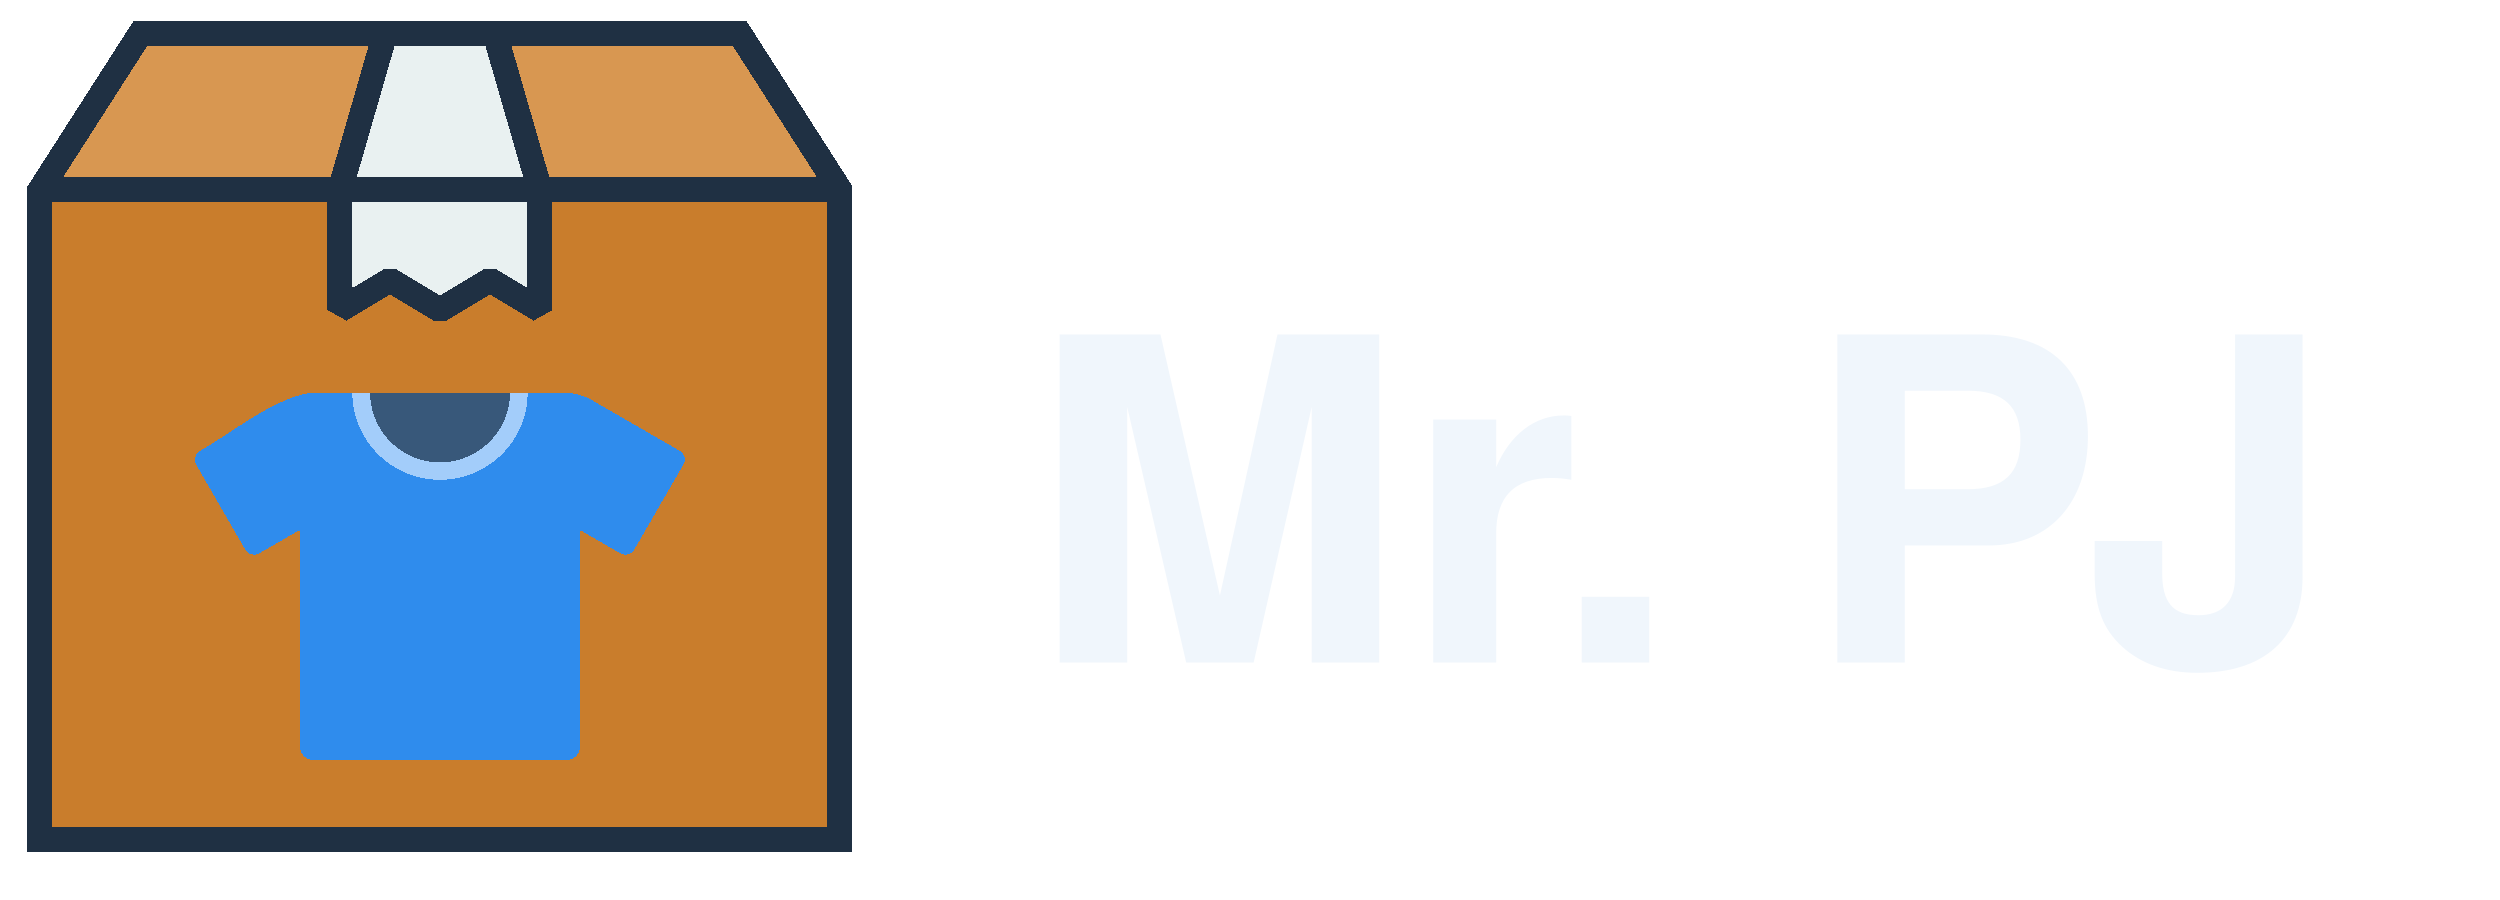
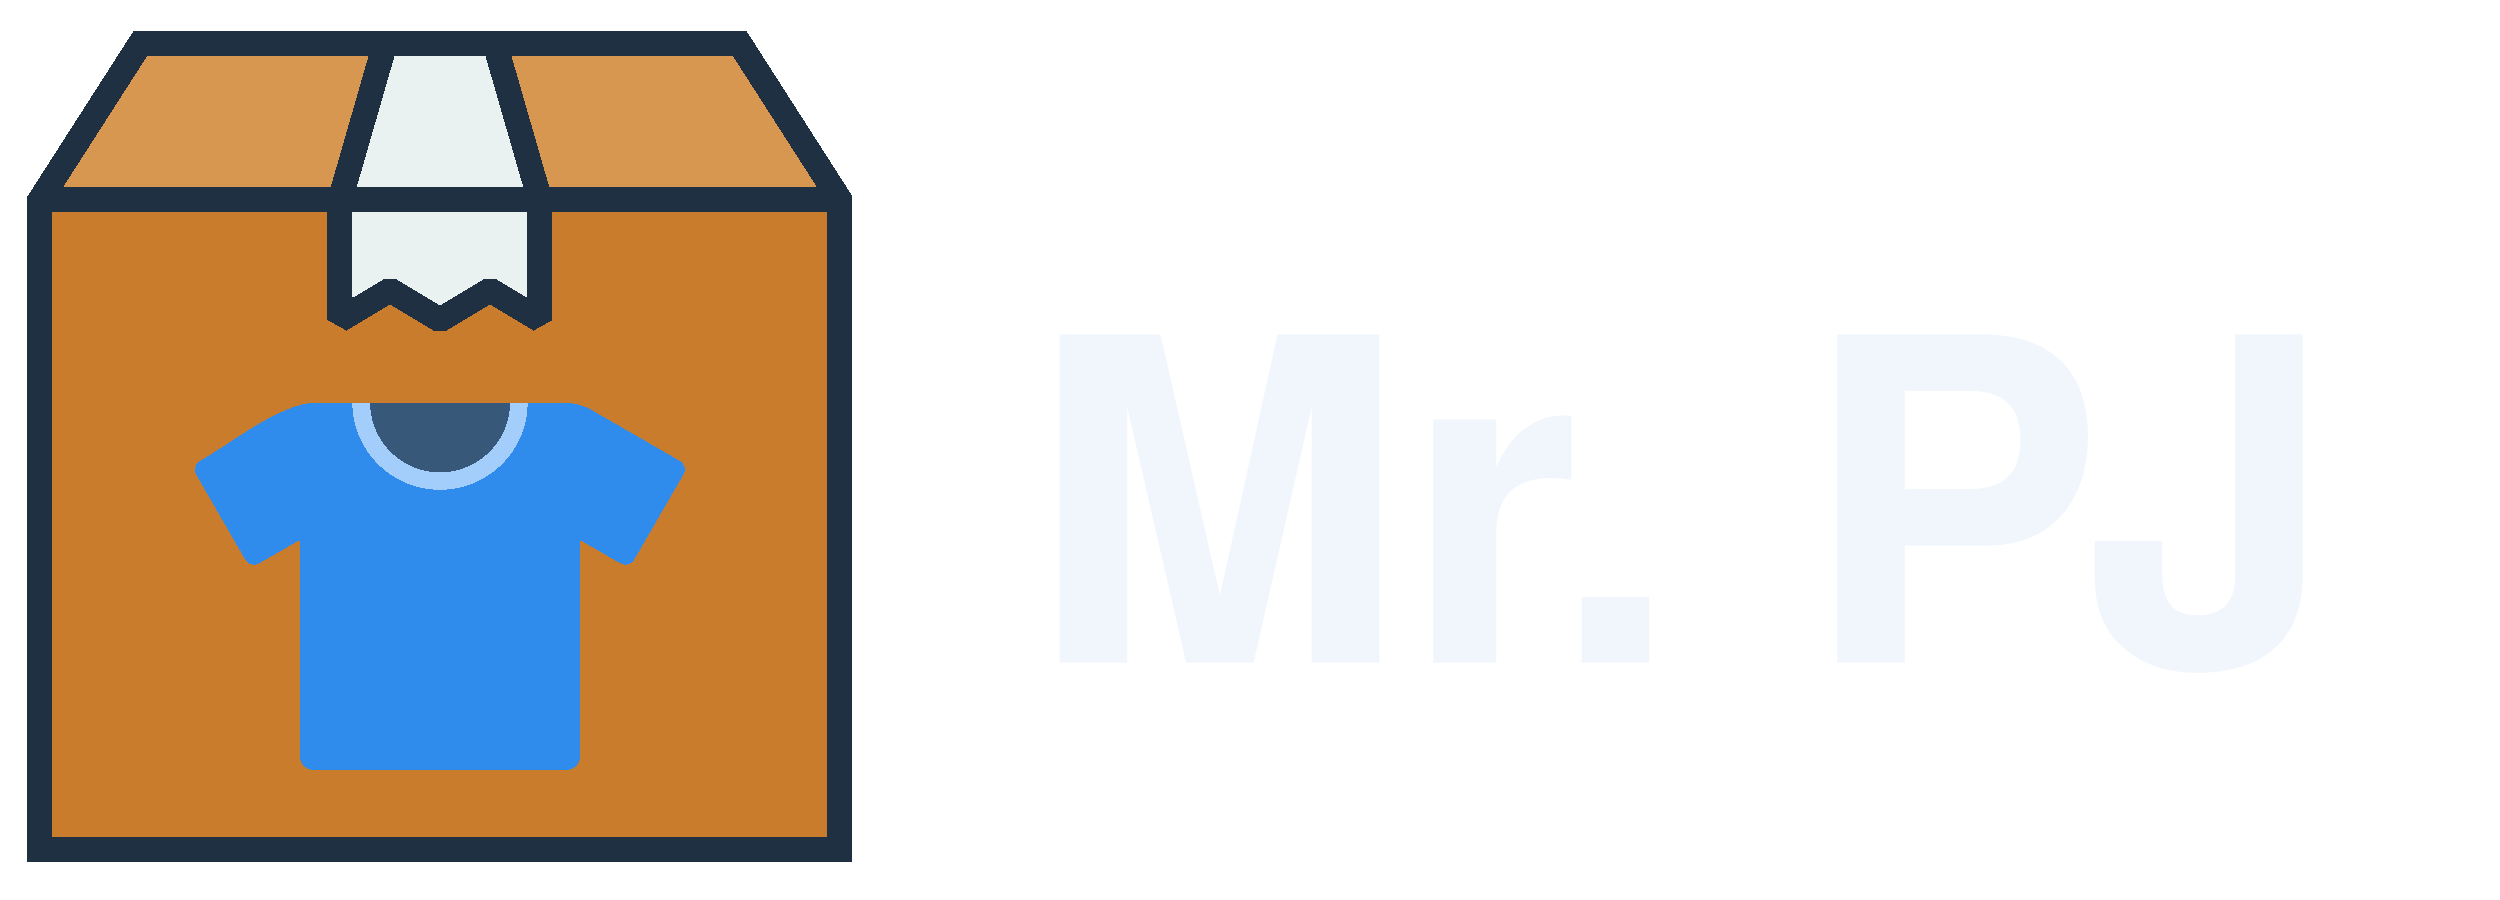
<svg xmlns="http://www.w3.org/2000/svg" width="500" height="180" viewBox="0 0 500 180">
  <style>
        text {
            font-family: -apple-system, BlinkMacSystemFont, "Segoe UI", Helvetica, Arial, sans-serif;
            font-weight: 700;
            font-size: 90px;
            fill: #f0f6fc;
        }
    </style>
-   <g transform="translate(0 0) scale(2)">
+   <g transform="translate(0 2) scale(2)">
    <g transform="translate(4 19)" shape-rendering="crispEdges">
      <path d="m 0,0 l 10,-15.6 h 60 l 10,15.6 z" fill="#d89751" />
      <path d="m 0,0 h 80 v 65 h -80 z" fill="#c97d2c" />
      <g stroke-width="2.5" stroke="#1f3043">
        <path d="m 0,0 l 10,-15.6 h 60 l 10,15.6 v 65 h -80 z" fill-opacity="0" />
        <path d="m 30,0 v 12 l 5,-3 5,3 5,-3 5,3 v -12 l -4.5,-15.6 -11,0 z" fill="#e9f1f1" stroke-linejoin="bevel" />
        <line x1="0" x2="80" y1="0" y2="0" />
      </g>
      <g id="icon" transform="translate(12 4.5) scale(1.75)">
        <path fill="#2f8ced" d="M29.696 12.33L24.706 9.45C24.206 9.16 23.636 9.01 23.056 9.01H8.936C8.619 9.01 8.304 9.055 8.002 9.143C6 9.729 4.09 11.295 2.296 12.33C2.016 12.49 1.916 12.86 2.076 13.14L4.866 17.97C5.026 18.25 5.396 18.35 5.676 18.19L8 16.848V29.246C8 29.666 8.34 29.996 8.75 29.996H23.246C23.666 29.996 23.996 29.656 23.996 29.246V16.855L26.296 18.19C26.586 18.35 26.946 18.26 27.106 17.97L29.896 13.14C30.086 12.86 29.986 12.5 29.696 12.33Z" />
        <path fill="#38587a" d="M11.484 9.01C11.484 9.052 11.484 9.084 11.484 9.126C11.484 11.558 13.512 13.535 16.006 13.535C18.501 13.535 20.529 11.558 20.529 9.126C20.529 9.084 20.529 9.052 20.529 9.01H11.484Z" />
        <path fill="#2f8ced" d="M24 16H8V19H24V16Z" />
        <path fill="#a3cdfa" d="M12.008 9.01C12.008 11.208 13.802 12.99 16 12.99C18.198 12.99 20 11.208 20 9.01H21.008C21.008 11.76 18.75 13.99 16 13.99C13.25 13.99 10.992 11.76 10.992 9.01H12.008Z" />
      </g>
    </g>
  </g>
  <text x="206" y="110">
    <tspan dy="0.5ex">Mr. PJ</tspan>
  </text>
</svg>
